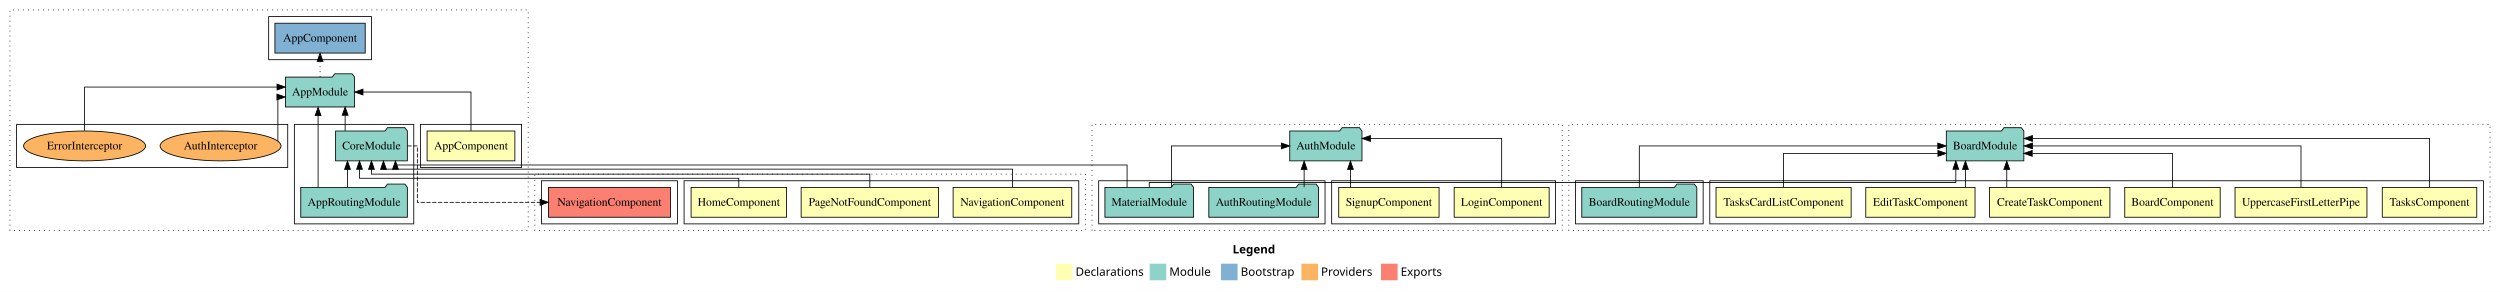
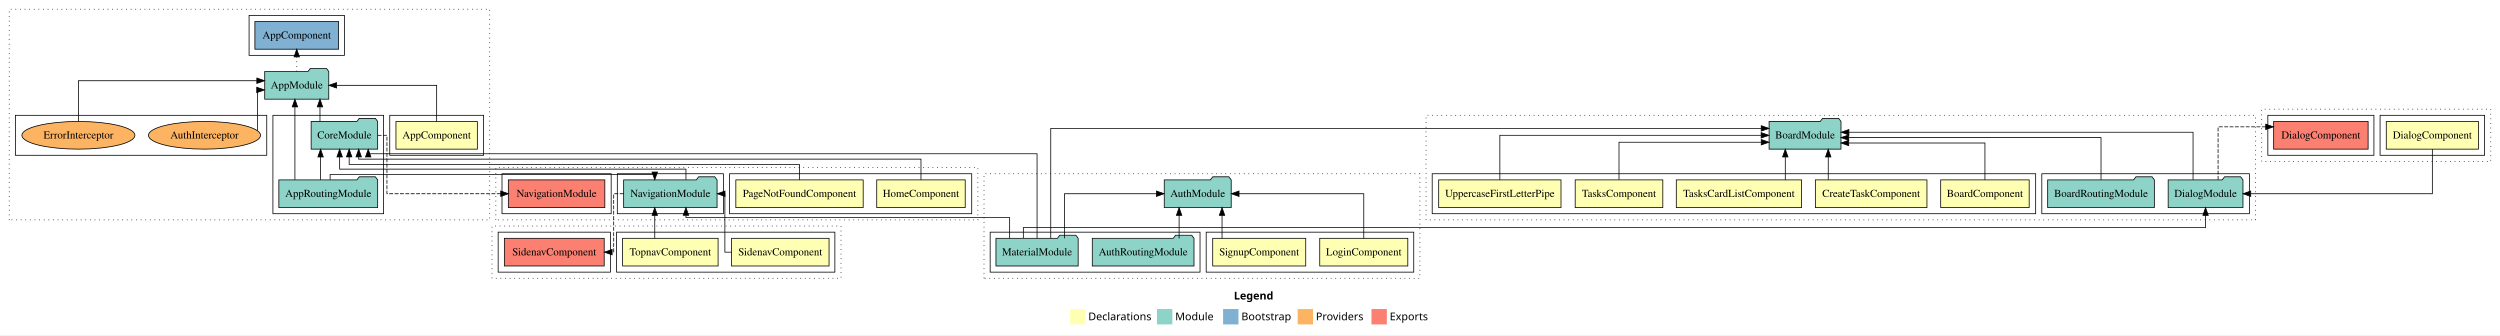
- <svg xmlns="http://www.w3.org/2000/svg" width="3015pt" height="352pt" viewBox="0.00 0.00 3015.00 352.00">
-   <g id="graph0" class="graph" transform="scale(1 1) rotate(0) translate(4 348)">
-     <polygon fill="#ffffff" stroke="transparent" points="-4,4 -4,-348 3011,-348 3011,4 -4,4" />
-     <text text-anchor="start" x="1482.509" y="-42.4" font-family="sans-serif" font-weight="bold" font-size="14.00" fill="#000000">Legend</text>
-     <polygon fill="#ffffb3" stroke="transparent" points="1269.5,-10 1269.5,-30 1289.5,-30 1289.5,-10 1269.5,-10" />
-     <text text-anchor="start" x="1293.129" y="-15.4" font-family="sans-serif" font-size="14.00" fill="#000000">  Declarations</text>
-     <polygon fill="#8dd3c7" stroke="transparent" points="1382.5,-10 1382.5,-30 1402.5,-30 1402.5,-10 1382.5,-10" />
-     <text text-anchor="start" x="1406.225" y="-15.4" font-family="sans-serif" font-size="14.00" fill="#000000">  Module</text>
-     <polygon fill="#80b1d3" stroke="transparent" points="1468.5,-10 1468.5,-30 1488.5,-30 1488.5,-10 1468.5,-10" />
-     <text text-anchor="start" x="1492.281" y="-15.4" font-family="sans-serif" font-size="14.00" fill="#000000">  Bootstrap</text>
-     <polygon fill="#fdb462" stroke="transparent" points="1565.5,-10 1565.5,-30 1585.5,-30 1585.5,-10 1565.5,-10" />
-     <text text-anchor="start" x="1589.173" y="-15.4" font-family="sans-serif" font-size="14.00" fill="#000000">  Providers</text>
-     <polygon fill="#fb8072" stroke="transparent" points="1661.5,-10 1661.5,-30 1681.5,-30 1681.5,-10 1661.5,-10" />
-     <text text-anchor="start" x="1685.226" y="-15.4" font-family="sans-serif" font-size="14.00" fill="#000000">  Exports</text>
+ <svg xmlns="http://www.w3.org/2000/svg" width="3252pt" height="436pt" viewBox="0.00 0.00 3252.00 436.00">
+   <g id="graph0" class="graph" transform="scale(1 1) rotate(0) translate(4 432)">
+     <polygon fill="#ffffff" stroke="transparent" points="-4,4 -4,-432 3248,-432 3248,4 -4,4" />
+     <text text-anchor="start" x="1601.009" y="-42.4" font-family="sans-serif" font-weight="bold" font-size="14.00" fill="#000000">Legend</text>
+     <polygon fill="#ffffb3" stroke="transparent" points="1388,-10 1388,-30 1408,-30 1408,-10 1388,-10" />
+     <text text-anchor="start" x="1411.629" y="-15.4" font-family="sans-serif" font-size="14.00" fill="#000000">  Declarations</text>
+     <polygon fill="#8dd3c7" stroke="transparent" points="1501,-10 1501,-30 1521,-30 1521,-10 1501,-10" />
+     <text text-anchor="start" x="1524.725" y="-15.4" font-family="sans-serif" font-size="14.00" fill="#000000">  Module</text>
+     <polygon fill="#80b1d3" stroke="transparent" points="1587,-10 1587,-30 1607,-30 1607,-10 1587,-10" />
+     <text text-anchor="start" x="1610.781" y="-15.4" font-family="sans-serif" font-size="14.00" fill="#000000">  Bootstrap</text>
+     <polygon fill="#fdb462" stroke="transparent" points="1684,-10 1684,-30 1704,-30 1704,-10 1684,-10" />
+     <text text-anchor="start" x="1707.673" y="-15.4" font-family="sans-serif" font-size="14.00" fill="#000000">  Providers</text>
+     <polygon fill="#fb8072" stroke="transparent" points="1780,-10 1780,-30 1800,-30 1800,-10 1780,-10" />
+     <text text-anchor="start" x="1803.726" y="-15.4" font-family="sans-serif" font-size="14.00" fill="#000000">  Exports</text>
    <g id="clust1" class="cluster">
-       <polygon fill="none" stroke="#000000" stroke-dasharray="1,5" points="8,-70 8,-336 633,-336 633,-70 8,-70" />
+       <polygon fill="none" stroke="#000000" stroke-dasharray="1,5" points="8,-146 8,-420 633,-420 633,-146 8,-146" />
    </g>
    <g id="clust2" class="cluster">
-       <polygon fill="none" stroke="#000000" points="503,-146 503,-198 625,-198 625,-146 503,-146" />
+       <polygon fill="none" stroke="#000000" points="503,-230 503,-282 625,-282 625,-230 503,-230" />
    </g>
    <g id="clust4" class="cluster">
-       <polygon fill="none" stroke="#000000" points="351,-78 351,-198 495,-198 495,-78 351,-78" />
+       <polygon fill="none" stroke="#000000" points="351,-154 351,-282 495,-282 495,-154 351,-154" />
    </g>
    <g id="clust6" class="cluster">
-       <polygon fill="none" stroke="#000000" points="320,-276 320,-328 444,-328 444,-276 320,-276" />
+       <polygon fill="none" stroke="#000000" points="320,-360 320,-412 444,-412 444,-360 320,-360" />
    </g>
    <g id="clust7" class="cluster">
-       <polygon fill="none" stroke="#000000" points="16,-146 16,-198 343,-198 343,-146 16,-146" />
+       <polygon fill="none" stroke="#000000" points="16,-230 16,-282 343,-282 343,-230 16,-230" />
    </g>
    <g id="clust14" class="cluster">
-       <polygon fill="none" stroke="#000000" stroke-dasharray="1,5" points="1313,-70 1313,-198 1880,-198 1880,-70 1313,-70" />
+       <polygon fill="none" stroke="#000000" stroke-dasharray="1,5" points="1276,-70 1276,-206 1843,-206 1843,-70 1276,-70" />
    </g>
    <g id="clust15" class="cluster">
-       <polygon fill="none" stroke="#000000" points="1602,-78 1602,-130 1872,-130 1872,-78 1602,-78" />
+       <polygon fill="none" stroke="#000000" points="1565,-78 1565,-130 1835,-130 1835,-78 1565,-78" />
    </g>
    <g id="clust18" class="cluster">
-       <polygon fill="none" stroke="#000000" points="1321,-78 1321,-130 1594,-130 1594,-78 1321,-78" />
+       <polygon fill="none" stroke="#000000" points="1284,-78 1284,-130 1557,-130 1557,-78 1284,-78" />
    </g>
    <g id="clust28" class="cluster">
-       <polygon fill="none" stroke="#000000" stroke-dasharray="1,5" points="1888,-70 1888,-198 2999,-198 2999,-70 1888,-70" />
+       <polygon fill="none" stroke="#000000" stroke-dasharray="1,5" points="1851,-146 1851,-282 2930,-282 2930,-146 1851,-146" />
    </g>
    <g id="clust29" class="cluster">
-       <polygon fill="none" stroke="#000000" points="2058,-78 2058,-130 2991,-130 2991,-78 2058,-78" />
-     </g>
-     <g id="clust36" class="cluster">
-       <polygon fill="none" stroke="#000000" points="1896,-78 1896,-130 2050,-130 2050,-78 1896,-78" />
+       <polygon fill="none" stroke="#000000" points="1859,-154 1859,-206 2644,-206 2644,-154 1859,-154" />
+     </g>
+     <g id="clust35" class="cluster">
+       <polygon fill="none" stroke="#000000" points="2652,-154 2652,-206 2922,-206 2922,-154 2652,-154" />
+     </g>
+     <g id="clust45" class="cluster">
+       <polygon fill="none" stroke="#000000" stroke-dasharray="1,5" points="641,-146 641,-214 1268,-214 1268,-146 641,-146" />
    </g>
    <g id="clust46" class="cluster">
-       <polygon fill="none" stroke="#000000" stroke-dasharray="1,5" points="641,-70 641,-138 1305,-138 1305,-70 641,-70" />
-     </g>
-     <g id="clust47" class="cluster">
-       <polygon fill="none" stroke="#000000" points="821,-78 821,-130 1297,-130 1297,-78 821,-78" />
-     </g>
-     <g id="clust52" class="cluster">
-       <polygon fill="none" stroke="#000000" points="649,-78 649,-130 813,-130 813,-78 649,-78" />
+       <polygon fill="none" stroke="#000000" points="945,-154 945,-206 1260,-206 1260,-154 945,-154" />
+     </g>
+     <g id="clust49" class="cluster">
+       <polygon fill="none" stroke="#000000" points="799,-154 799,-206 937,-206 937,-154 799,-154" />
+     </g>
+     <g id="clust50" class="cluster">
+       <polygon fill="none" stroke="#000000" points="649,-154 649,-206 791,-206 791,-154 649,-154" />
+     </g>
+     <g id="clust53" class="cluster">
+       <polygon fill="none" stroke="#000000" stroke-dasharray="1,5" points="2938,-222 2938,-290 3236,-290 3236,-222 2938,-222" />
+     </g>
+     <g id="clust54" class="cluster">
+       <polygon fill="none" stroke="#000000" points="3092,-230 3092,-282 3228,-282 3228,-230 3092,-230" />
+     </g>
+     <g id="clust57" class="cluster">
+       <polygon fill="none" stroke="#000000" points="2946,-230 2946,-282 3084,-282 3084,-230 2946,-230" />
+     </g>
+     <g id="clust66" class="cluster">
+       <polygon fill="none" stroke="#000000" stroke-dasharray="1,5" points="636,-70 636,-138 1090,-138 1090,-70 636,-70" />
+     </g>
+     <g id="clust67" class="cluster">
+       <polygon fill="none" stroke="#000000" points="798,-78 798,-130 1082,-130 1082,-78 798,-78" />
+     </g>
+     <g id="clust71" class="cluster">
+       <polygon fill="none" stroke="#000000" points="644,-78 644,-130 790,-130 790,-78 644,-78" />
    </g>
    <g id="node1" class="node">
-       <polygon fill="#ffffb3" stroke="#000000" points="616.94,-190 511.06,-190 511.06,-154 616.94,-154 616.94,-190" />
-       <text text-anchor="middle" x="564" y="-167.8" font-family="Times,serif" font-size="14.00" fill="#000000">AppComponent</text>
+       <polygon fill="#ffffb3" stroke="#000000" points="616.94,-274 511.06,-274 511.06,-238 616.94,-238 616.94,-274" />
+       <text text-anchor="middle" x="564" y="-251.8" font-family="Times,serif" font-size="14.00" fill="#000000">AppComponent</text>
    </g>
    <g id="node2" class="node">
-       <polygon fill="#8dd3c7" stroke="#000000" points="423.657,-255 420.657,-259 399.657,-259 396.657,-255 340.343,-255 340.343,-219 423.657,-219 423.657,-255" />
-       <text text-anchor="middle" x="382" y="-232.8" font-family="Times,serif" font-size="14.00" fill="#000000">AppModule</text>
+       <polygon fill="#8dd3c7" stroke="#000000" points="423.657,-339 420.657,-343 399.657,-343 396.657,-339 340.343,-339 340.343,-303 423.657,-303 423.657,-339" />
+       <text text-anchor="middle" x="382" y="-316.8" font-family="Times,serif" font-size="14.00" fill="#000000">AppModule</text>
    </g>
    <g id="edge1" class="edge">
-       <path fill="none" stroke="#000000" d="M564,-190.106C564,-209.339 564,-237 564,-237 564,-237 433.755,-237 433.755,-237" />
-       <polygon fill="#000000" stroke="#000000" points="433.755,-233.5 423.755,-237 433.754,-240.5 433.755,-233.5" />
+       <path fill="none" stroke="#000000" d="M564,-274.106C564,-293.339 564,-321 564,-321 564,-321 433.755,-321 433.755,-321" />
+       <polygon fill="#000000" stroke="#000000" points="433.755,-317.5 423.755,-321 433.754,-324.5 433.755,-317.5" />
    </g>
    <g id="node5" class="node">
-       <polygon fill="#80b1d3" stroke="#000000" points="436.439,-320 327.561,-320 327.561,-284 436.439,-284 436.439,-320" />
-       <text text-anchor="middle" x="382" y="-297.8" font-family="Times,serif" font-size="14.00" fill="#000000">AppComponent </text>
+       <polygon fill="#80b1d3" stroke="#000000" points="436.439,-404 327.561,-404 327.561,-368 436.439,-368 436.439,-404" />
+       <text text-anchor="middle" x="382" y="-381.8" font-family="Times,serif" font-size="14.00" fill="#000000">AppComponent </text>
    </g>
    <g id="edge4" class="edge">
-       <path fill="none" stroke="#000000" stroke-dasharray="1,5" d="M382,-255.106C382,-255.106 382,-273.991 382,-273.991" />
-       <polygon fill="#000000" stroke="#000000" points="378.5,-273.991 382,-283.991 385.5,-273.991 378.5,-273.991" />
+       <path fill="none" stroke="#000000" stroke-dasharray="1,5" d="M382,-339.106C382,-339.106 382,-357.991 382,-357.991" />
+       <polygon fill="#000000" stroke="#000000" points="378.5,-357.991 382,-367.991 385.5,-357.991 378.5,-357.991" />
    </g>
    <g id="node3" class="node">
-       <polygon fill="#8dd3c7" stroke="#000000" points="487.274,-122 484.274,-126 463.274,-126 460.274,-122 358.726,-122 358.726,-86 487.274,-86 487.274,-122" />
-       <text text-anchor="middle" x="423" y="-99.8" font-family="Times,serif" font-size="14.00" fill="#000000">AppRoutingModule</text>
+       <polygon fill="#8dd3c7" stroke="#000000" points="487.274,-198 484.274,-202 463.274,-202 460.274,-198 358.726,-198 358.726,-162 487.274,-162 487.274,-198" />
+       <text text-anchor="middle" x="423" y="-175.8" font-family="Times,serif" font-size="14.00" fill="#000000">AppRoutingModule</text>
    </g>
    <g id="edge2" class="edge">
-       <path fill="none" stroke="#000000" d="M379.616,-122.214C379.616,-122.214 379.616,-208.579 379.616,-208.579" />
-       <polygon fill="#000000" stroke="#000000" points="376.116,-208.579 379.616,-218.579 383.116,-208.579 376.116,-208.579" />
+       <path fill="none" stroke="#000000" d="M379.616,-198.145C379.616,-198.145 379.616,-292.925 379.616,-292.925" />
+       <polygon fill="#000000" stroke="#000000" points="376.116,-292.925 379.616,-302.925 383.116,-292.925 376.116,-292.925" />
    </g>
    <g id="node4" class="node">
-       <polygon fill="#8dd3c7" stroke="#000000" points="487.262,-190 484.262,-194 463.262,-194 460.262,-190 400.738,-190 400.738,-154 487.262,-154 487.262,-190" />
-       <text text-anchor="middle" x="444" y="-167.8" font-family="Times,serif" font-size="14.00" fill="#000000">CoreModule</text>
+       <polygon fill="#8dd3c7" stroke="#000000" points="487.262,-274 484.262,-278 463.262,-278 460.262,-274 400.738,-274 400.738,-238 487.262,-238 487.262,-274" />
+       <text text-anchor="middle" x="444" y="-251.8" font-family="Times,serif" font-size="14.00" fill="#000000">CoreModule</text>
+     </g>
+     <g id="edge21" class="edge">
+       <path fill="none" stroke="#000000" d="M413.014,-198.011C413.014,-198.011 413.014,-227.855 413.014,-227.855" />
+       <polygon fill="#000000" stroke="#000000" points="409.514,-227.855 413.014,-237.855 416.514,-227.855 409.514,-227.855" />
+     </g>
+     <g id="node23" class="node">
+       <polygon fill="#8dd3c7" stroke="#000000" points="928.758,-198 925.758,-202 904.758,-202 901.758,-198 807.242,-198 807.242,-162 928.758,-162 928.758,-198" />
+       <text text-anchor="middle" x="868" y="-175.8" font-family="Times,serif" font-size="14.00" fill="#000000">NavigationModule</text>
+     </g>
+     <g id="edge30" class="edge">
+       <path fill="none" stroke="#000000" d="M425.408,-198.169C425.408,-202.046 425.408,-205 425.408,-205 425.408,-205 847.707,-205 847.707,-205 847.707,-205 847.707,-204.317 847.707,-204.317" />
+       <polygon fill="#000000" stroke="#000000" points="851.207,-208.169 847.707,-198.169 844.207,-208.169 851.207,-208.169" />
+     </g>
+     <g id="edge3" class="edge">
+       <path fill="none" stroke="#000000" d="M412.224,-274.106C412.224,-274.106 412.224,-292.991 412.224,-292.991" />
+       <polygon fill="#000000" stroke="#000000" points="408.724,-292.991 412.224,-302.991 415.724,-292.991 408.724,-292.991" />
+     </g>
+     <g id="node24" class="node">
+       <polygon fill="#fb8072" stroke="#000000" points="782.758,-198 657.242,-198 657.242,-162 782.758,-162 782.758,-198" />
+       <text text-anchor="middle" x="720" y="-175.8" font-family="Times,serif" font-size="14.00" fill="#000000">NavigationModule </text>
+     </g>
+     <g id="edge24" class="edge">
+       <path fill="none" stroke="#000000" stroke-dasharray="5,2" d="M487.327,-256C494.328,-256 499.334,-256 499.334,-256 499.334,-256 499.334,-180 499.334,-180 499.334,-180 647.356,-180 647.356,-180" />
+       <polygon fill="#000000" stroke="#000000" points="647.356,-183.5 657.356,-180 647.356,-176.5 647.356,-183.5" />
+     </g>
+     <g id="node6" class="node">
+       <ellipse fill="#fdb462" stroke="#000000" cx="262" cy="-256" rx="72.912" ry="18" />
+       <text text-anchor="middle" x="262" y="-251.8" font-family="Times,serif" font-size="14.00" fill="#000000">AuthInterceptor</text>
+     </g>
+     <g id="edge5" class="edge">
+       <path fill="none" stroke="#000000" d="M331.118,-261.873C331.118,-276.796 331.118,-315 331.118,-315 331.118,-315 332.004,-315 332.004,-315" />
+       <polygon fill="#000000" stroke="#000000" points="329.981,-318.5 339.981,-315 329.981,-311.5 329.981,-318.5" />
+     </g>
+     <g id="node7" class="node">
+       <ellipse fill="#fdb462" stroke="#000000" cx="98" cy="-256" rx="73.533" ry="18" />
+       <text text-anchor="middle" x="98" y="-251.8" font-family="Times,serif" font-size="14.00" fill="#000000">ErrorInterceptor</text>
+     </g>
+     <g id="edge6" class="edge">
+       <path fill="none" stroke="#000000" d="M98,-274.284C98,-295.321 98,-327 98,-327 98,-327 330.095,-327 330.095,-327" />
+       <polygon fill="#000000" stroke="#000000" points="330.095,-330.5 340.095,-327 330.095,-323.5 330.095,-330.5" />
+     </g>
+     <g id="node8" class="node">
+       <polygon fill="#ffffb3" stroke="#000000" points="1827.276,-122 1712.724,-122 1712.724,-86 1827.276,-86 1827.276,-122" />
+       <text text-anchor="middle" x="1770" y="-99.8" font-family="Times,serif" font-size="14.00" fill="#000000">LoginComponent</text>
+     </g>
+     <g id="node10" class="node">
+       <polygon fill="#8dd3c7" stroke="#000000" points="1597.548,-198 1594.548,-202 1573.548,-202 1570.548,-198 1510.452,-198 1510.452,-162 1597.548,-162 1597.548,-198" />
+       <text text-anchor="middle" x="1554" y="-175.8" font-family="Times,serif" font-size="14.00" fill="#000000">AuthModule</text>
+     </g>
+     <g id="edge7" class="edge">
+       <path fill="none" stroke="#000000" d="M1770,-122.011C1770,-144.485 1770,-180 1770,-180 1770,-180 1607.711,-180 1607.711,-180" />
+       <polygon fill="#000000" stroke="#000000" points="1607.711,-176.5 1597.711,-180 1607.711,-183.5 1607.711,-176.5" />
+     </g>
+     <g id="node9" class="node">
+       <polygon fill="#ffffb3" stroke="#000000" points="1694.506,-122 1573.494,-122 1573.494,-86 1694.506,-86 1694.506,-122" />
+       <text text-anchor="middle" x="1634" y="-99.8" font-family="Times,serif" font-size="14.00" fill="#000000">SignupComponent</text>
+     </g>
+     <g id="edge8" class="edge">
+       <path fill="none" stroke="#000000" d="M1585.635,-122.011C1585.635,-122.011 1585.635,-151.855 1585.635,-151.855" />
+       <polygon fill="#000000" stroke="#000000" points="1582.135,-151.855 1585.635,-161.855 1589.135,-151.855 1582.135,-151.855" />
+     </g>
+     <g id="node11" class="node">
+       <polygon fill="#8dd3c7" stroke="#000000" points="1549.165,-122 1546.165,-126 1525.165,-126 1522.165,-122 1416.835,-122 1416.835,-86 1549.165,-86 1549.165,-122" />
+       <text text-anchor="middle" x="1483" y="-99.8" font-family="Times,serif" font-size="14.00" fill="#000000">AuthRoutingModule</text>
+     </g>
+     <g id="edge9" class="edge">
+       <path fill="none" stroke="#000000" d="M1529.78,-122.011C1529.78,-122.011 1529.78,-151.855 1529.78,-151.855" />
+       <polygon fill="#000000" stroke="#000000" points="1526.28,-151.855 1529.78,-161.855 1533.28,-151.855 1526.28,-151.855" />
+     </g>
+     <g id="node12" class="node">
+       <polygon fill="#8dd3c7" stroke="#000000" points="1398.471,-122 1395.471,-126 1374.471,-126 1371.471,-122 1291.529,-122 1291.529,-86 1398.471,-86 1398.471,-122" />
+       <text text-anchor="middle" x="1345" y="-99.8" font-family="Times,serif" font-size="14.00" fill="#000000">MaterialModule</text>
    </g>
    <g id="edge22" class="edge">
-       <path fill="none" stroke="#000000" d="M415.079,-122.223C415.079,-122.223 415.079,-143.727 415.079,-143.727" />
-       <polygon fill="#000000" stroke="#000000" points="411.58,-143.727 415.079,-153.727 418.58,-143.727 411.58,-143.727" />
-     </g>
-     <g id="edge3" class="edge">
-       <path fill="none" stroke="#000000" d="M412.224,-190.106C412.224,-190.106 412.224,-208.991 412.224,-208.991" />
-       <polygon fill="#000000" stroke="#000000" points="408.724,-208.991 412.224,-218.991 415.724,-208.991 408.724,-208.991" />
-     </g>
-     <g id="node24" class="node">
-       <polygon fill="#fb8072" stroke="#000000" points="804.54,-122 657.46,-122 657.46,-86 804.54,-86 804.54,-122" />
-       <text text-anchor="middle" x="731" y="-99.8" font-family="Times,serif" font-size="14.00" fill="#000000">NavigationComponent </text>
-     </g>
-     <g id="edge24" class="edge">
-       <path fill="none" stroke="#000000" stroke-dasharray="5,2" d="M487.327,-172C494.328,-172 499.334,-172 499.334,-172 499.334,-172 499.334,-104 499.334,-104 499.334,-104 647.381,-104 647.381,-104" />
-       <polygon fill="#000000" stroke="#000000" points="647.381,-107.5 657.381,-104 647.381,-100.5 647.381,-107.5" />
-     </g>
-     <g id="node6" class="node">
-       <ellipse fill="#fdb462" stroke="#000000" cx="262" cy="-172" rx="72.912" ry="18" />
-       <text text-anchor="middle" x="262" y="-167.8" font-family="Times,serif" font-size="14.00" fill="#000000">AuthInterceptor</text>
-     </g>
-     <g id="edge5" class="edge">
-       <path fill="none" stroke="#000000" d="M331.118,-177.873C331.118,-192.796 331.118,-231 331.118,-231 331.118,-231 332.004,-231 332.004,-231" />
-       <polygon fill="#000000" stroke="#000000" points="329.981,-234.5 339.981,-231 329.981,-227.5 329.981,-234.5" />
-     </g>
-     <g id="node7" class="node">
-       <ellipse fill="#fdb462" stroke="#000000" cx="98" cy="-172" rx="73.533" ry="18" />
-       <text text-anchor="middle" x="98" y="-167.8" font-family="Times,serif" font-size="14.00" fill="#000000">ErrorInterceptor</text>
-     </g>
-     <g id="edge6" class="edge">
-       <path fill="none" stroke="#000000" d="M98,-190.284C98,-211.321 98,-243 98,-243 98,-243 330.095,-243 330.095,-243" />
-       <polygon fill="#000000" stroke="#000000" points="330.095,-246.5 340.095,-243 330.095,-239.5 330.095,-246.5" />
-     </g>
-     <g id="node8" class="node">
-       <polygon fill="#ffffb3" stroke="#000000" points="1864.276,-122 1749.724,-122 1749.724,-86 1864.276,-86 1864.276,-122" />
-       <text text-anchor="middle" x="1807" y="-99.8" font-family="Times,serif" font-size="14.00" fill="#000000">LoginComponent</text>
-     </g>
-     <g id="node10" class="node">
-       <polygon fill="#8dd3c7" stroke="#000000" points="1638.548,-190 1635.548,-194 1614.548,-194 1611.548,-190 1551.452,-190 1551.452,-154 1638.548,-154 1638.548,-190" />
-       <text text-anchor="middle" x="1595" y="-167.8" font-family="Times,serif" font-size="14.00" fill="#000000">AuthModule</text>
-     </g>
-     <g id="edge7" class="edge">
-       <path fill="none" stroke="#000000" d="M1807,-122.248C1807,-145.018 1807,-181 1807,-181 1807,-181 1648.669,-181 1648.669,-181" />
-       <polygon fill="#000000" stroke="#000000" points="1648.669,-177.5 1638.669,-181 1648.669,-184.5 1648.669,-177.5" />
-     </g>
-     <g id="node9" class="node">
-       <polygon fill="#ffffb3" stroke="#000000" points="1731.506,-122 1610.494,-122 1610.494,-86 1731.506,-86 1731.506,-122" />
-       <text text-anchor="middle" x="1671" y="-99.8" font-family="Times,serif" font-size="14.00" fill="#000000">SignupComponent</text>
-     </g>
-     <g id="edge8" class="edge">
-       <path fill="none" stroke="#000000" d="M1624.635,-122.223C1624.635,-122.223 1624.635,-143.727 1624.635,-143.727" />
-       <polygon fill="#000000" stroke="#000000" points="1621.135,-143.727 1624.635,-153.727 1628.135,-143.727 1621.135,-143.727" />
-     </g>
-     <g id="node11" class="node">
-       <polygon fill="#8dd3c7" stroke="#000000" points="1586.165,-122 1583.165,-126 1562.165,-126 1559.165,-122 1453.835,-122 1453.835,-86 1586.165,-86 1586.165,-122" />
-       <text text-anchor="middle" x="1520" y="-99.8" font-family="Times,serif" font-size="14.00" fill="#000000">AuthRoutingModule</text>
-     </g>
-     <g id="edge9" class="edge">
-       <path fill="none" stroke="#000000" d="M1568.78,-122.223C1568.78,-122.223 1568.78,-143.727 1568.78,-143.727" />
-       <polygon fill="#000000" stroke="#000000" points="1565.28,-143.727 1568.78,-153.727 1572.28,-143.727 1565.28,-143.727" />
-     </g>
-     <g id="node12" class="node">
-       <polygon fill="#8dd3c7" stroke="#000000" points="1435.471,-122 1432.471,-126 1411.471,-126 1408.471,-122 1328.529,-122 1328.529,-86 1435.471,-86 1435.471,-122" />
-       <text text-anchor="middle" x="1382" y="-99.8" font-family="Times,serif" font-size="14.00" fill="#000000">MaterialModule</text>
+       <path fill="none" stroke="#000000" d="M1345,-122.068C1345,-157.351 1345,-232 1345,-232 1345,-232 474.986,-232 474.986,-232 474.986,-232 474.986,-232.581 474.986,-232.581" />
+       <polygon fill="#000000" stroke="#000000" points="471.486,-227.81 474.986,-237.81 478.486,-227.81 471.486,-227.81" />
+     </g>
+     <g id="edge10" class="edge">
+       <path fill="none" stroke="#000000" d="M1380.657,-122.011C1380.657,-144.485 1380.657,-180 1380.657,-180 1380.657,-180 1500.258,-180 1500.258,-180" />
+       <polygon fill="#000000" stroke="#000000" points="1500.258,-183.5 1510.258,-180 1500.258,-176.5 1500.258,-183.5" />
+     </g>
+     <g id="node18" class="node">
+       <polygon fill="#8dd3c7" stroke="#000000" points="2390.762,-274 2387.762,-278 2366.762,-278 2363.762,-274 2297.238,-274 2297.238,-238 2390.762,-238 2390.762,-274" />
+       <text text-anchor="middle" x="2344" y="-251.8" font-family="Times,serif" font-size="14.00" fill="#000000">BoardModule</text>
+     </g>
+     <g id="edge18" class="edge">
+       <path fill="none" stroke="#000000" d="M1362.828,-122.156C1362.828,-164.261 1362.828,-265 1362.828,-265 1362.828,-265 2287.007,-265 2287.007,-265" />
+       <polygon fill="#000000" stroke="#000000" points="2287.007,-268.5 2297.007,-265 2287.007,-261.5 2287.007,-268.5" />
+     </g>
+     <g id="node20" class="node">
+       <polygon fill="#8dd3c7" stroke="#000000" points="2913.653,-198 2910.653,-202 2889.653,-202 2886.653,-198 2816.347,-198 2816.347,-162 2913.653,-162 2913.653,-198" />
+       <text text-anchor="middle" x="2865" y="-175.8" font-family="Times,serif" font-size="14.00" fill="#000000">DialogModule</text>
+     </g>
+     <g id="edge26" class="edge">
+       <path fill="none" stroke="#000000" d="M1327.172,-122.243C1327.172,-129.43 1327.172,-136 1327.172,-136 1327.172,-136 2865,-136 2865,-136 2865,-136 2865,-151.85 2865,-151.85" />
+       <polygon fill="#000000" stroke="#000000" points="2861.5,-151.849 2865,-161.85 2868.5,-151.85 2861.5,-151.849" />
+     </g>
+     <g id="edge31" class="edge">
+       <path fill="none" stroke="#000000" d="M1309.343,-122.044C1309.343,-134.563 1309.343,-149 1309.343,-149 1309.343,-149 888.293,-149 888.293,-149 888.293,-149 888.293,-151.967 888.293,-151.967" />
+       <polygon fill="#000000" stroke="#000000" points="884.793,-151.967 888.293,-161.967 891.793,-151.967 884.793,-151.967" />
+     </g>
+     <g id="node13" class="node">
+       <polygon fill="#ffffb3" stroke="#000000" points="2635.545,-198 2520.455,-198 2520.455,-162 2635.545,-162 2635.545,-198" />
+       <text text-anchor="middle" x="2578" y="-175.8" font-family="Times,serif" font-size="14.00" fill="#000000">BoardComponent</text>
+     </g>
+     <g id="edge11" class="edge">
+       <path fill="none" stroke="#000000" d="M2578,-198.035C2578,-217.576 2578,-246 2578,-246 2578,-246 2400.791,-246 2400.791,-246" />
+       <polygon fill="#000000" stroke="#000000" points="2400.791,-242.5 2390.791,-246 2400.791,-249.5 2400.791,-242.5" />
+     </g>
+     <g id="node14" class="node">
+       <polygon fill="#ffffb3" stroke="#000000" points="2502.576,-198 2357.424,-198 2357.424,-162 2502.576,-162 2502.576,-198" />
+       <text text-anchor="middle" x="2430" y="-175.8" font-family="Times,serif" font-size="14.00" fill="#000000">CreateTaskComponent</text>
+     </g>
+     <g id="edge12" class="edge">
+       <path fill="none" stroke="#000000" d="M2374.171,-198.011C2374.171,-198.011 2374.171,-227.855 2374.171,-227.855" />
+       <polygon fill="#000000" stroke="#000000" points="2370.671,-227.855 2374.171,-237.855 2377.671,-227.855 2370.671,-227.855" />
+     </g>
+     <g id="node15" class="node">
+       <polygon fill="#ffffb3" stroke="#000000" points="2339.479,-198 2176.521,-198 2176.521,-162 2339.479,-162 2339.479,-198" />
+       <text text-anchor="middle" x="2258" y="-175.8" font-family="Times,serif" font-size="14.00" fill="#000000">TasksCardListComponent</text>
+     </g>
+     <g id="edge13" class="edge">
+       <path fill="none" stroke="#000000" d="M2318.304,-198.011C2318.304,-198.011 2318.304,-227.855 2318.304,-227.855" />
+       <polygon fill="#000000" stroke="#000000" points="2314.804,-227.855 2318.304,-237.855 2321.804,-227.855 2314.804,-227.855" />
+     </g>
+     <g id="node16" class="node">
+       <polygon fill="#ffffb3" stroke="#000000" points="2158.989,-198 2045.011,-198 2045.011,-162 2158.989,-162 2158.989,-198" />
+       <text text-anchor="middle" x="2102" y="-175.8" font-family="Times,serif" font-size="14.00" fill="#000000">TasksComponent</text>
+     </g>
+     <g id="edge14" class="edge">
+       <path fill="none" stroke="#000000" d="M2102,-198.308C2102,-218.145 2102,-247 2102,-247 2102,-247 2287.053,-247 2287.053,-247" />
+       <polygon fill="#000000" stroke="#000000" points="2287.053,-250.5 2297.053,-247 2287.053,-243.5 2287.053,-250.5" />
+     </g>
+     <g id="node17" class="node">
+       <polygon fill="#ffffb3" stroke="#000000" points="2026.551,-198 1867.449,-198 1867.449,-162 2026.551,-162 2026.551,-198" />
+       <text text-anchor="middle" x="1947" y="-175.8" font-family="Times,serif" font-size="14.00" fill="#000000">UppercaseFirstLetterPipe</text>
+     </g>
+     <g id="edge15" class="edge">
+       <path fill="none" stroke="#000000" d="M1947,-198.011C1947,-220.485 1947,-256 1947,-256 1947,-256 2286.9,-256 2286.9,-256" />
+       <polygon fill="#000000" stroke="#000000" points="2286.9,-259.5 2296.9,-256 2286.9,-252.5 2286.9,-259.5" />
+     </g>
+     <g id="node19" class="node">
+       <polygon fill="#8dd3c7" stroke="#000000" points="2798.38,-198 2795.38,-202 2774.38,-202 2771.38,-198 2659.62,-198 2659.62,-162 2798.38,-162 2798.38,-198" />
+       <text text-anchor="middle" x="2729" y="-175.8" font-family="Times,serif" font-size="14.00" fill="#000000">BoardRoutingModule</text>
+     </g>
+     <g id="edge16" class="edge">
+       <path fill="none" stroke="#000000" d="M2729,-198.045C2729,-219.662 2729,-253 2729,-253 2729,-253 2400.824,-253 2400.824,-253" />
+       <polygon fill="#000000" stroke="#000000" points="2400.824,-249.5 2390.824,-253 2400.824,-256.5 2400.824,-249.5" />
+     </g>
+     <g id="edge17" class="edge">
+       <path fill="none" stroke="#000000" d="M2848.725,-198.153C2848.725,-221.757 2848.725,-260 2848.725,-260 2848.725,-260 2401.03,-260 2401.03,-260" />
+       <polygon fill="#000000" stroke="#000000" points="2401.03,-256.5 2391.03,-260 2401.03,-263.5 2401.03,-256.5" />
+     </g>
+     <g id="node26" class="node">
+       <polygon fill="#fb8072" stroke="#000000" points="3076.435,-274 2953.565,-274 2953.565,-238 3076.435,-238 3076.435,-274" />
+       <text text-anchor="middle" x="3015" y="-251.8" font-family="Times,serif" font-size="14.00" fill="#000000">DialogComponent </text>
+     </g>
+     <g id="edge27" class="edge">
+       <path fill="none" stroke="#000000" stroke-dasharray="5,2" d="M2881.275,-198.026C2881.275,-223.509 2881.275,-267 2881.275,-267 2881.275,-267 2943.226,-267 2943.226,-267" />
+       <polygon fill="#000000" stroke="#000000" points="2943.226,-270.5 2953.226,-267 2943.226,-263.5 2943.226,-270.5" />
+     </g>
+     <g id="node21" class="node">
+       <polygon fill="#ffffb3" stroke="#000000" points="1251.545,-198 1136.455,-198 1136.455,-162 1251.545,-162 1251.545,-198" />
+       <text text-anchor="middle" x="1194" y="-175.8" font-family="Times,serif" font-size="14.00" fill="#000000">HomeComponent</text>
+     </g>
+     <g id="edge19" class="edge">
+       <path fill="none" stroke="#000000" d="M1194,-198.044C1194,-210.563 1194,-225 1194,-225 1194,-225 462.592,-225 462.592,-225 462.592,-225 462.592,-227.967 462.592,-227.967" />
+       <polygon fill="#000000" stroke="#000000" points="459.092,-227.967 462.592,-237.967 466.092,-227.967 459.092,-227.967" />
+     </g>
+     <g id="node22" class="node">
+       <polygon fill="#ffffb3" stroke="#000000" points="1118.824,-198 953.176,-198 953.176,-162 1118.824,-162 1118.824,-198" />
+       <text text-anchor="middle" x="1036" y="-175.8" font-family="Times,serif" font-size="14.00" fill="#000000">PageNotFoundComponent</text>
+     </g>
+     <g id="edge20" class="edge">
+       <path fill="none" stroke="#000000" d="M1036,-198.11C1036,-207.897 1036,-218 1036,-218 1036,-218 450.197,-218 450.197,-218 450.197,-218 450.197,-227.89 450.197,-227.89" />
+       <polygon fill="#000000" stroke="#000000" points="446.697,-227.89 450.197,-237.89 453.697,-227.89 446.697,-227.89" />
    </g>
    <g id="edge23" class="edge">
-       <path fill="none" stroke="#000000" d="M1355.257,-122.044C1355.257,-134.563 1355.257,-149 1355.257,-149 1355.257,-149 472.921,-149 472.921,-149 472.921,-149 472.921,-149.488 472.921,-149.488" />
-       <polygon fill="#000000" stroke="#000000" points="469.421,-143.878 472.921,-153.878 476.421,-143.878 469.421,-143.878" />
-     </g>
-     <g id="edge10" class="edge">
-       <path fill="none" stroke="#000000" d="M1408.743,-122.223C1408.743,-142.365 1408.743,-172 1408.743,-172 1408.743,-172 1541.331,-172 1541.331,-172" />
-       <polygon fill="#000000" stroke="#000000" points="1541.331,-175.5 1551.331,-172 1541.331,-168.5 1541.331,-175.5" />
-     </g>
-     <g id="node19" class="node">
-       <polygon fill="#8dd3c7" stroke="#000000" points="2436.762,-190 2433.762,-194 2412.762,-194 2409.762,-190 2343.238,-190 2343.238,-154 2436.762,-154 2436.762,-190" />
-       <text text-anchor="middle" x="2390" y="-167.8" font-family="Times,serif" font-size="14.00" fill="#000000">BoardModule</text>
-     </g>
-     <g id="edge18" class="edge">
-       <path fill="none" stroke="#000000" d="M1382,-122.19C1382,-125.538 1382,-128 1382,-128 1382,-128 2354.726,-128 2354.726,-128 2354.726,-128 2354.726,-143.85 2354.726,-143.85" />
-       <polygon fill="#000000" stroke="#000000" points="2351.226,-143.849 2354.726,-153.85 2358.226,-143.85 2351.226,-143.849" />
-     </g>
-     <g id="node13" class="node">
-       <polygon fill="#ffffb3" stroke="#000000" points="2673.545,-122 2558.455,-122 2558.455,-86 2673.545,-86 2673.545,-122" />
-       <text text-anchor="middle" x="2616" y="-99.8" font-family="Times,serif" font-size="14.00" fill="#000000">BoardComponent</text>
-     </g>
-     <g id="edge11" class="edge">
-       <path fill="none" stroke="#000000" d="M2616,-122.022C2616,-139.373 2616,-163 2616,-163 2616,-163 2446.827,-163 2446.827,-163" />
-       <polygon fill="#000000" stroke="#000000" points="2446.827,-159.5 2436.827,-163 2446.827,-166.5 2446.827,-159.5" />
-     </g>
-     <g id="node14" class="node">
-       <polygon fill="#ffffb3" stroke="#000000" points="2540.576,-122 2395.424,-122 2395.424,-86 2540.576,-86 2540.576,-122" />
-       <text text-anchor="middle" x="2468" y="-99.8" font-family="Times,serif" font-size="14.00" fill="#000000">CreateTaskComponent</text>
-     </g>
-     <g id="edge12" class="edge">
-       <path fill="none" stroke="#000000" d="M2416.171,-122.223C2416.171,-122.223 2416.171,-143.727 2416.171,-143.727" />
-       <polygon fill="#000000" stroke="#000000" points="2412.671,-143.727 2416.171,-153.727 2419.671,-143.727 2412.671,-143.727" />
-     </g>
-     <g id="node15" class="node">
-       <polygon fill="#ffffb3" stroke="#000000" points="2377.878,-122 2246.122,-122 2246.122,-86 2377.878,-86 2377.878,-122" />
-       <text text-anchor="middle" x="2312" y="-99.8" font-family="Times,serif" font-size="14.00" fill="#000000">EditTaskComponent</text>
-     </g>
-     <g id="edge13" class="edge">
-       <path fill="none" stroke="#000000" d="M2366.332,-122.223C2366.332,-122.223 2366.332,-143.727 2366.332,-143.727" />
-       <polygon fill="#000000" stroke="#000000" points="2362.832,-143.727 2366.332,-153.727 2369.832,-143.727 2362.832,-143.727" />
-     </g>
-     <g id="node16" class="node">
-       <polygon fill="#ffffb3" stroke="#000000" points="2228.479,-122 2065.521,-122 2065.521,-86 2228.479,-86 2228.479,-122" />
-       <text text-anchor="middle" x="2147" y="-99.8" font-family="Times,serif" font-size="14.00" fill="#000000">TasksCardListComponent</text>
-     </g>
-     <g id="edge14" class="edge">
-       <path fill="none" stroke="#000000" d="M2147,-122.022C2147,-139.373 2147,-163 2147,-163 2147,-163 2333.147,-163 2333.147,-163" />
-       <polygon fill="#000000" stroke="#000000" points="2333.147,-166.5 2343.147,-163 2333.147,-159.5 2333.147,-166.5" />
-     </g>
-     <g id="node17" class="node">
-       <polygon fill="#ffffb3" stroke="#000000" points="2982.989,-122 2869.011,-122 2869.011,-86 2982.989,-86 2982.989,-122" />
-       <text text-anchor="middle" x="2926" y="-99.8" font-family="Times,serif" font-size="14.00" fill="#000000">TasksComponent</text>
-     </g>
-     <g id="edge15" class="edge">
-       <path fill="none" stroke="#000000" d="M2926,-122.248C2926,-145.018 2926,-181 2926,-181 2926,-181 2447.097,-181 2447.097,-181" />
-       <polygon fill="#000000" stroke="#000000" points="2447.097,-177.5 2437.097,-181 2447.097,-184.5 2447.097,-177.5" />
-     </g>
-     <g id="node18" class="node">
-       <polygon fill="#ffffb3" stroke="#000000" points="2850.551,-122 2691.449,-122 2691.449,-86 2850.551,-86 2850.551,-122" />
-       <text text-anchor="middle" x="2771" y="-99.8" font-family="Times,serif" font-size="14.00" fill="#000000">UppercaseFirstLetterPipe</text>
-     </g>
-     <g id="edge16" class="edge">
-       <path fill="none" stroke="#000000" d="M2771,-122.223C2771,-142.365 2771,-172 2771,-172 2771,-172 2447.1,-172 2447.1,-172" />
-       <polygon fill="#000000" stroke="#000000" points="2447.1,-168.5 2437.1,-172 2447.1,-175.5 2447.1,-168.5" />
-     </g>
-     <g id="node20" class="node">
-       <polygon fill="#8dd3c7" stroke="#000000" points="2042.38,-122 2039.38,-126 2018.38,-126 2015.38,-122 1903.62,-122 1903.62,-86 2042.38,-86 2042.38,-122" />
-       <text text-anchor="middle" x="1973" y="-99.8" font-family="Times,serif" font-size="14.00" fill="#000000">BoardRoutingModule</text>
-     </g>
-     <g id="edge17" class="edge">
-       <path fill="none" stroke="#000000" d="M1973,-122.223C1973,-142.365 1973,-172 1973,-172 1973,-172 2332.975,-172 2332.975,-172" />
-       <polygon fill="#000000" stroke="#000000" points="2332.975,-175.5 2342.975,-172 2332.975,-168.5 2332.975,-175.5" />
-     </g>
-     <g id="node21" class="node">
-       <polygon fill="#ffffb3" stroke="#000000" points="944.545,-122 829.455,-122 829.455,-86 944.545,-86 944.545,-122" />
-       <text text-anchor="middle" x="887" y="-99.8" font-family="Times,serif" font-size="14.00" fill="#000000">HomeComponent</text>
-     </g>
-     <g id="edge19" class="edge">
-       <path fill="none" stroke="#000000" d="M887,-122.201C887,-128.028 887,-133 887,-133 887,-133 429.54,-133 429.54,-133 429.54,-133 429.54,-143.87 429.54,-143.87" />
-       <polygon fill="#000000" stroke="#000000" points="426.04,-143.87 429.54,-153.87 433.04,-143.87 426.04,-143.87" />
-     </g>
-     <g id="node22" class="node">
-       <polygon fill="#ffffb3" stroke="#000000" points="1288.541,-122 1145.459,-122 1145.459,-86 1288.541,-86 1288.541,-122" />
-       <text text-anchor="middle" x="1217" y="-99.8" font-family="Times,serif" font-size="14.00" fill="#000000">NavigationComponent</text>
-     </g>
-     <g id="edge20" class="edge">
-       <path fill="none" stroke="#000000" d="M1217,-122.127C1217,-132.711 1217,-144 1217,-144 1217,-144 458.46,-144 458.46,-144 458.46,-144 458.46,-144.979 458.46,-144.979" />
-       <polygon fill="#000000" stroke="#000000" points="454.96,-143.793 458.46,-153.793 461.96,-143.793 454.96,-143.793" />
-     </g>
-     <g id="node23" class="node">
-       <polygon fill="#ffffb3" stroke="#000000" points="1127.824,-122 962.176,-122 962.176,-86 1127.824,-86 1127.824,-122" />
-       <text text-anchor="middle" x="1045" y="-99.8" font-family="Times,serif" font-size="14.00" fill="#000000">PageNotFoundComponent</text>
-     </g>
-     <g id="edge21" class="edge">
-       <path fill="none" stroke="#000000" d="M1045,-122.194C1045,-130.278 1045,-138 1045,-138 1045,-138 444,-138 444,-138 444,-138 444,-143.806 444,-143.806" />
-       <polygon fill="#000000" stroke="#000000" points="440.5,-143.805 444,-153.806 447.5,-143.806 440.5,-143.805" />
+       <path fill="none" stroke="#000000" d="M888.293,-198.243C888.293,-205.43 888.293,-212 888.293,-212 888.293,-212 437.803,-212 437.803,-212 437.803,-212 437.803,-227.85 437.803,-227.85" />
+       <polygon fill="#000000" stroke="#000000" points="434.303,-227.849 437.803,-237.85 441.303,-227.85 434.303,-227.849" />
+     </g>
+     <g id="node29" class="node">
+       <polygon fill="#fb8072" stroke="#000000" points="781.935,-122 652.065,-122 652.065,-86 781.935,-86 781.935,-122" />
+       <text text-anchor="middle" x="717" y="-99.8" font-family="Times,serif" font-size="14.00" fill="#000000">SidenavComponent </text>
+     </g>
+     <g id="edge32" class="edge">
+       <path fill="none" stroke="#000000" stroke-dasharray="5,2" d="M807.129,-180C799.49,-180 794.289,-180 794.289,-180 794.289,-180 794.289,-104 794.289,-104 794.289,-104 792.213,-104 792.213,-104" />
+       <polygon fill="#000000" stroke="#000000" points="792.213,-100.5 782.213,-104 792.213,-107.5 792.213,-100.5" />
+     </g>
+     <g id="node25" class="node">
+       <polygon fill="#ffffb3" stroke="#000000" points="3219.936,-274 3100.064,-274 3100.064,-238 3219.936,-238 3219.936,-274" />
+       <text text-anchor="middle" x="3160" y="-251.8" font-family="Times,serif" font-size="14.00" fill="#000000">DialogComponent</text>
+     </g>
+     <g id="edge25" class="edge">
+       <path fill="none" stroke="#000000" d="M3160,-237.989C3160,-215.515 3160,-180 3160,-180 3160,-180 2923.713,-180 2923.713,-180" />
+       <polygon fill="#000000" stroke="#000000" points="2923.713,-176.5 2913.713,-180 2923.713,-183.5 2923.713,-176.5" />
+     </g>
+     <g id="node27" class="node">
+       <polygon fill="#ffffb3" stroke="#000000" points="1074.436,-122 947.564,-122 947.564,-86 1074.436,-86 1074.436,-122" />
+       <text text-anchor="middle" x="1011" y="-99.8" font-family="Times,serif" font-size="14.00" fill="#000000">SidenavComponent</text>
+     </g>
+     <g id="edge28" class="edge">
+       <path fill="none" stroke="#000000" d="M947.755,-104C942.365,-104 938.916,-104 938.916,-104 938.916,-104 938.916,-180 938.916,-180 938.916,-180 937.93,-180 937.93,-180" />
+       <polygon fill="#000000" stroke="#000000" points="939.056,-176.5 929.056,-180 939.056,-183.5 939.056,-176.5" />
+     </g>
+     <g id="node28" class="node">
+       <polygon fill="#ffffb3" stroke="#000000" points="930.1,-122 805.9,-122 805.9,-86 930.1,-86 930.1,-122" />
+       <text text-anchor="middle" x="868" y="-99.8" font-family="Times,serif" font-size="14.00" fill="#000000">TopnavComponent</text>
+     </g>
+     <g id="edge29" class="edge">
+       <path fill="none" stroke="#000000" d="M847.707,-122.011C847.707,-122.011 847.707,-151.855 847.707,-151.855" />
+       <polygon fill="#000000" stroke="#000000" points="844.207,-151.855 847.707,-161.855 851.207,-151.855 844.207,-151.855" />
    </g>
  </g>
</svg>
